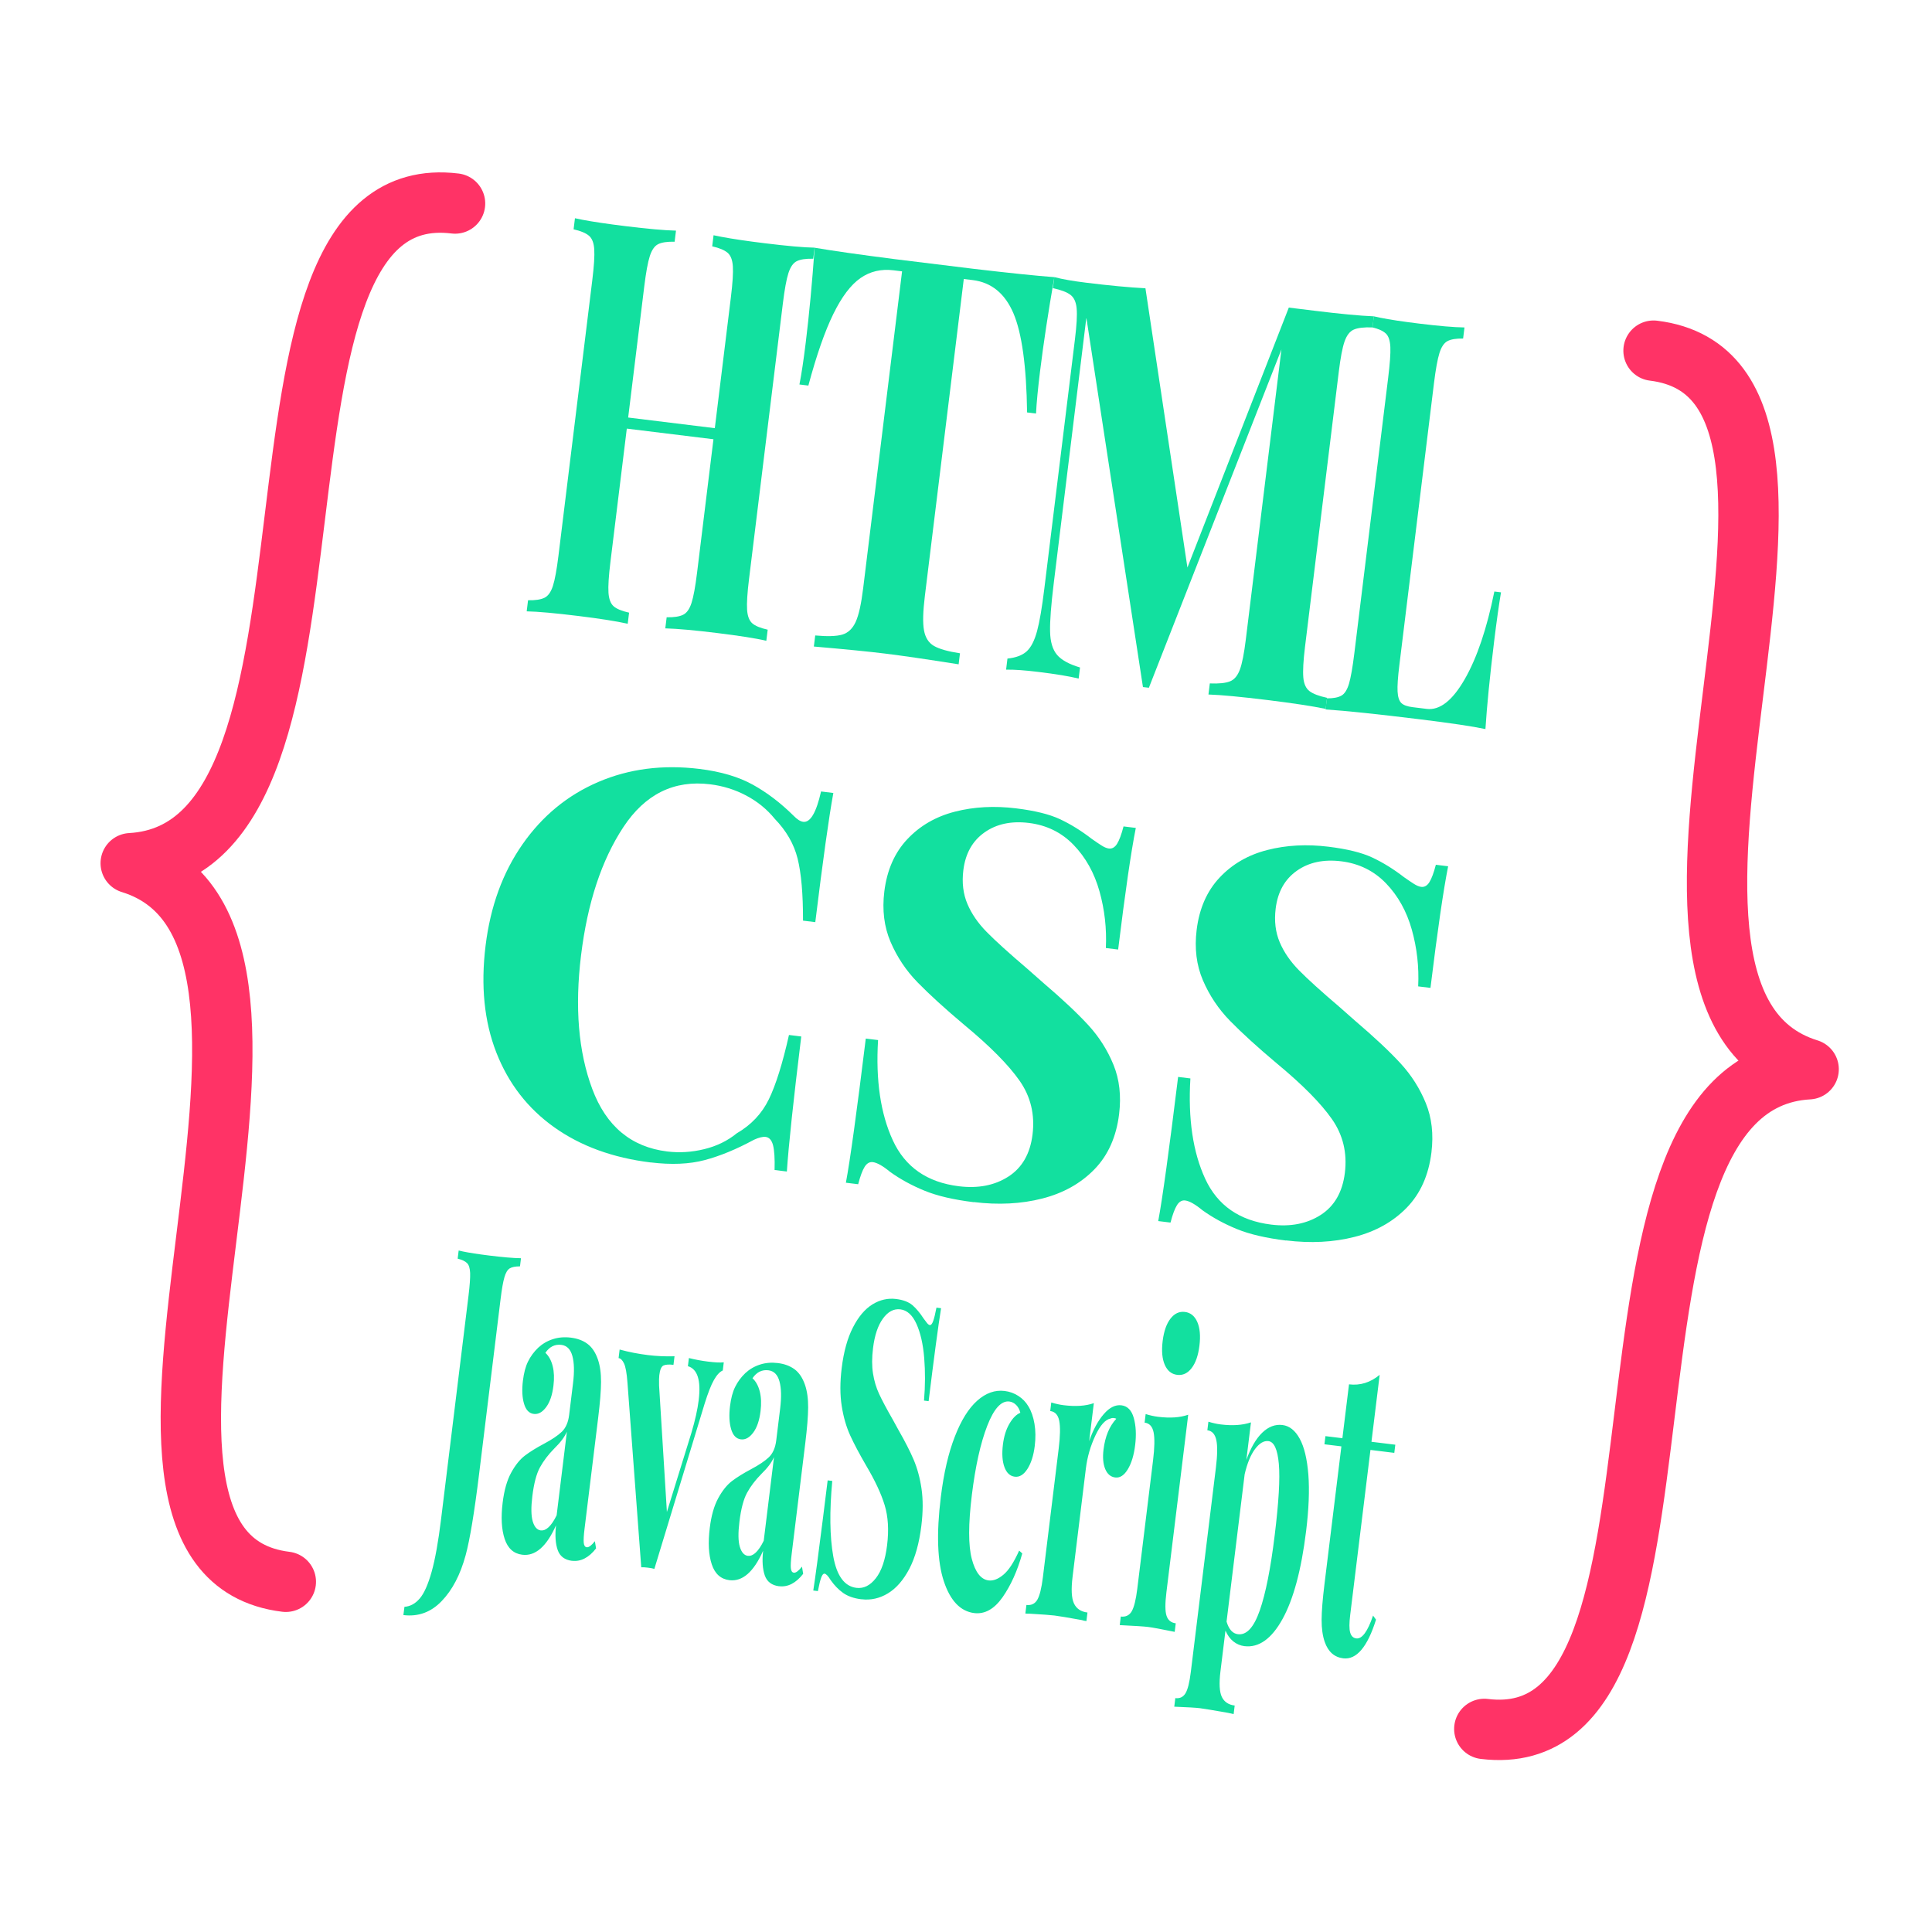
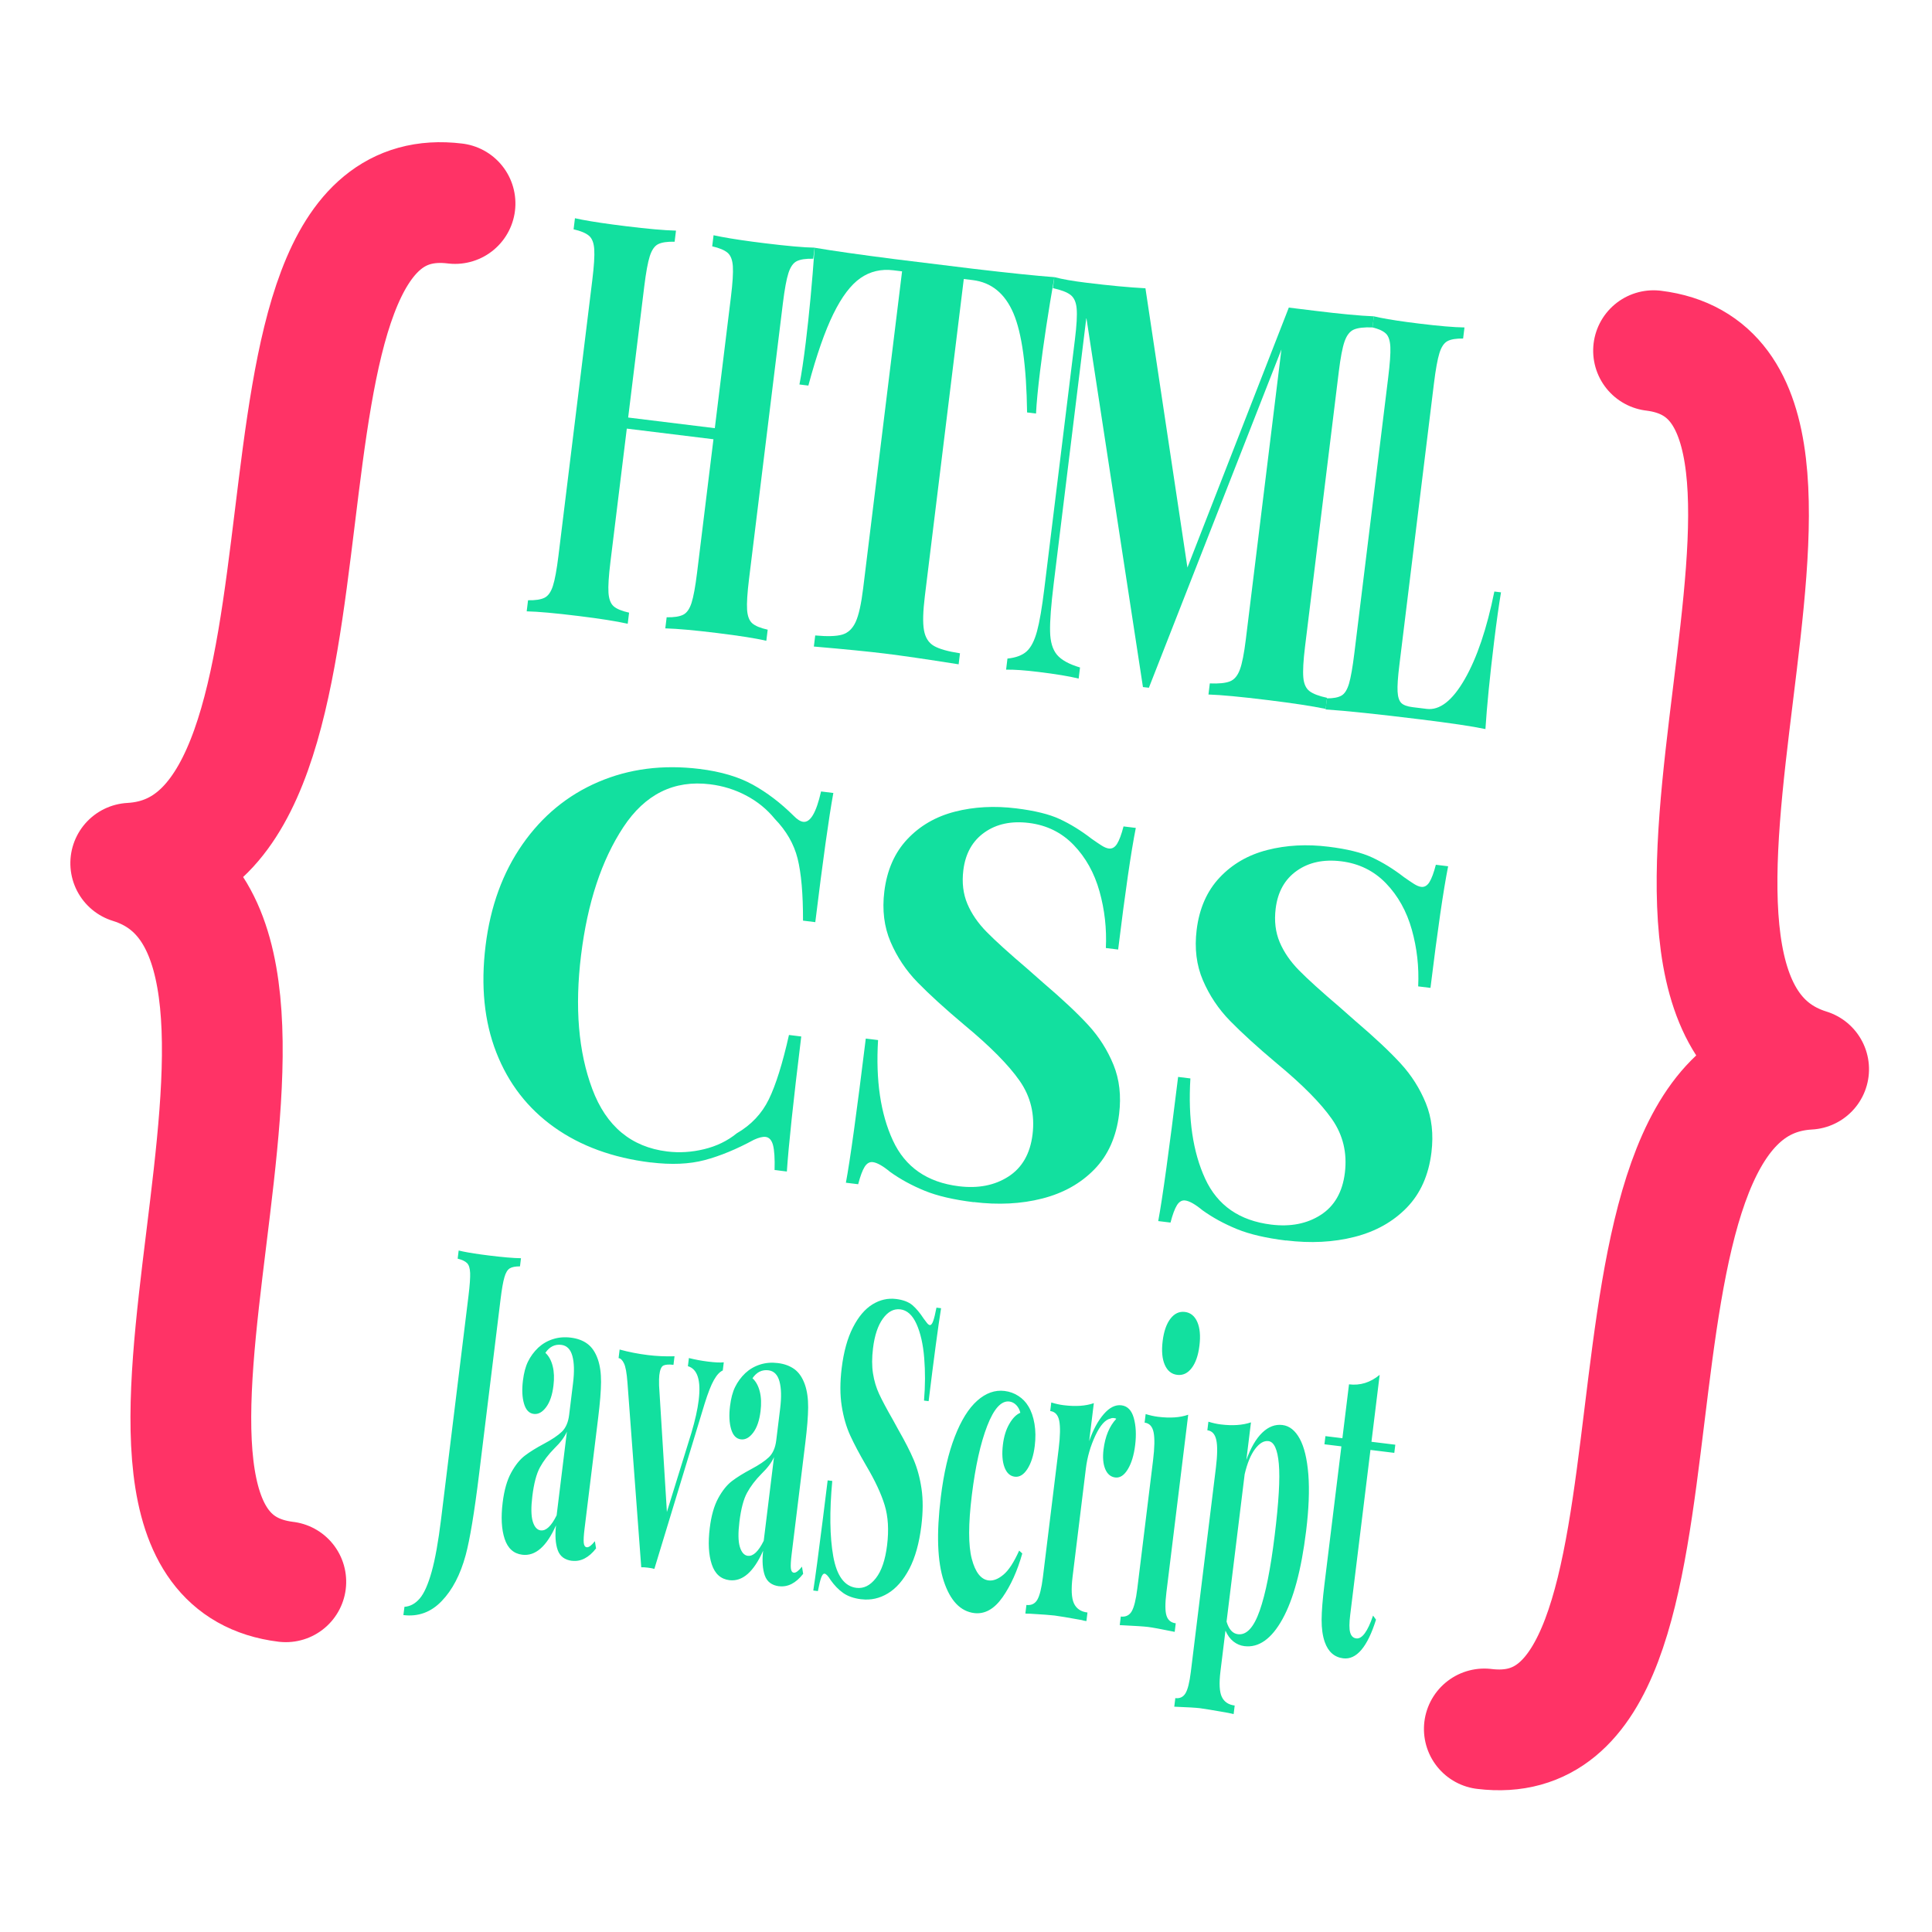
<svg xmlns="http://www.w3.org/2000/svg" height="32" viewBox="0 0 32 32" width="32">
  <g fill="none" fill-rule="evenodd" transform="matrix(.9925462 .1218693 -.1218693 .9925462 3.566786 2.883275)">
-     <path d="m4 0c-4 0 0 10.781-4 11.5 4 .719 0 11.5 4 11.5" stroke="#f36" stroke-linecap="round" stroke-linejoin="round" />
-     <path d="m28 0c-4 0 0 10.781-4 11.5 4 .719 0 11.5 4 11.5" stroke="#f36" stroke-linecap="round" stroke-linejoin="round" transform="matrix(-1 0 0 1 52 0)" />
+     <path d="m4 0c-4 0 0 10.781-4 11.5 4 .719 0 11.5 4 11.5" stroke="#f36" stroke-linecap="round" stroke-linejoin="round" stroke-width="2" />
+     <path d="m28 0c-4 0 0 10.781-4 11.5 4 .719 0 11.5 4 11.5" stroke="#f36" stroke-linecap="round" stroke-linejoin="round" stroke-width="2" transform="matrix(-1 0 0 1 52 0)" />
    <g fill="#12e09f" fill-rule="nonzero">
      <g transform="translate(6 8.8)">
        <path d="m3.151 6.569c.345 0 .64-.049.884-.147s.5-.242.768-.433c.077-.048.14-.071.187-.071.059 0 .106.04.138.12s.058.216.076.406h.205c-.024-.422-.036-1.172-.036-2.249h-.205c-.048.482-.115.848-.201 1.098s-.239.458-.46.625c-.137.143-.305.251-.504.326s-.4.112-.602.112c-.601 0-1.053-.292-1.357-.875s-.455-1.309-.455-2.178c0-.875.146-1.605.437-2.191s.738-.879 1.339-.879c.214 0 .419.037.616.112s.369.183.518.326c.214.173.366.375.455.607s.161.568.214 1.009h.205c0-1.035.012-1.755.036-2.16h-.205c-.036.357-.113.535-.232.535-.048 0-.104-.027-.17-.08-.238-.184-.482-.327-.732-.428s-.553-.152-.91-.152c-.613 0-1.159.14-1.638.419s-.852.672-1.12 1.178-.402 1.086-.402 1.74c0 .672.131 1.251.393 1.736s.629.855 1.102 1.111 1.025.384 1.656.384z" />
        <path d="m8.541 6.569c.411 0 .784-.065 1.12-.196s.602-.326.799-.585.295-.579.295-.959c0-.303-.064-.57-.192-.799s-.293-.43-.495-.602-.479-.375-.83-.607l-.286-.196c-.333-.22-.58-.394-.741-.522s-.286-.269-.375-.424-.134-.336-.134-.544c0-.28.091-.501.272-.665s.418-.245.71-.245c.297 0 .558.091.781.272s.396.418.518.71.195.598.219.919h.205c0-.958.015-1.636.045-2.035h-.205c-.018.137-.042.237-.071.299s-.071.094-.125.094c-.036 0-.079-.012-.129-.036s-.109-.054-.174-.089c-.19-.113-.378-.199-.562-.259s-.431-.089-.741-.089c-.363 0-.696.059-1.0.178s-.546.302-.727.549-.272.549-.272.906c0 .309.068.582.205.817s.312.439.527.611.5.375.857.607c.464.297.803.565 1.017.803s.321.524.321.857c0 .321-.104.568-.312.741s-.473.259-.794.259c-.53 0-.922-.207-1.178-.62s-.405-.953-.446-1.62h-.205c0 1.232-.012 2.035-.036 2.41h.205c.018-.137.042-.237.071-.299s.071-.094.125-.094c.071 0 .173.042.303.125.184.101.387.181.607.241s.497.089.83.089z" />
        <path d="m13.753 6.569c.411 0 .784-.065 1.12-.196s.602-.326.799-.585.295-.579.295-.959c0-.303-.064-.57-.192-.799s-.293-.43-.495-.602-.479-.375-.83-.607l-.286-.196c-.333-.22-.58-.394-.741-.522s-.286-.269-.375-.424-.134-.336-.134-.544c0-.28.091-.501.272-.665s.418-.245.71-.245c.297 0 .558.091.781.272s.396.418.518.71.195.598.219.919h.205c0-.958.015-1.636.045-2.035h-.205c-.018.137-.042.237-.071.299s-.071.094-.125.094c-.036 0-.079-.012-.129-.036s-.109-.054-.174-.089c-.19-.113-.378-.199-.562-.259s-.431-.089-.741-.089c-.363 0-.696.059-1.0.178s-.546.302-.727.549-.272.549-.272.906c0 .309.068.582.205.817s.312.439.527.611.5.375.857.607c.464.297.803.565 1.017.803s.321.524.321.857c0 .321-.104.568-.312.741s-.473.259-.794.259c-.53 0-.922-.207-1.178-.62s-.405-.953-.446-1.62h-.205c0 1.232-.012 2.035-.036 2.41h.205c.018-.137.042-.237.071-.299s.071-.094.125-.094c.071 0 .173.042.303.125.184.101.387.181.607.241s.497.089.83.089z" />
      </g>
      <g transform="translate(6)">
        <path d="m4 6.56v-.185c-.124-.012-.213-.037-.267-.074s-.092-.108-.112-.213c-.02-.105-.03-.275-.03-.51v-4.596c0-.235.01-.405.03-.51.02-.105.057-.176.112-.213s.144-.062.267-.074v-.185c-.178.019-.455.028-.829.028l-.211-.001c-.268-.003-.483-.012-.646-.027v.185c.12.012.208.037.265.074s.095.108.115.213c.02.105.03.275.03.51v2.187h-1.446v-2.187c0-.235.01-.405.03-.51.02-.105.057-.176.112-.213s.144-.062.267-.074v-.185c-.196.019-.471.028-.824.028l-.221-.001c-.279-.003-.492-.012-.641-.027v.185c.12.012.208.037.265.074s.095.108.115.213c.02.105.03.275.03.51v4.596c0 .235-.01.405-.03.51-.02.105-.058.176-.115.213s-.145.062-.265.074v.185c.186-.019.473-.028.862-.028.353 0 .628.009.824.028v-.185c-.124-.012-.213-.037-.267-.074s-.092-.108-.112-.213c-.02-.105-.03-.275-.03-.51v-2.224h1.446v2.224c0 .235-.01.405-.03.51-.02.105-.058.176-.115.213s-.145.062-.265.074v.185c.204-.019.489-.028.857-.028.375 0 .651.009.829.028z" />
        <path d="m7.209 6.56v-.185c-.203-.006-.351-.029-.444-.069-.093-.04-.158-.119-.194-.236-.037-.117-.055-.306-.055-.565v-5.291h.149c.311 0 .556.154.736.463.179.309.321.843.425 1.603h.149c-.013-.179-.019-.414-.019-.704 0-.463.015-.988.045-1.575-.292.014-.739.023-1.342.026h-1.31c-.604-.003-1.053-.012-1.348-.026.03.587.045 1.112.045 1.575 0 .29-.006.525-.019.704h.149c.073-.519.162-.928.266-1.228.104-.3.228-.514.373-.644.145-.13.321-.195.528-.195h.143v5.291c0 .259-.018.448-.055.565-.037.117-.102.196-.194.236-.093.04-.241.063-.444.069v.185c.519-.019.914-.028 1.186-.028.277 0 .687.009 1.232.028z" />
        <path d="m10.384 6.56 1.496-5.829v4.839c0 .234-.012.404-.037.509-.025.105-.071.176-.14.213-.068.037-.177.062-.326.074v.185c.211-.019.538-.028.981-.028.422 0 .747.009.975.028v-.185c-.137-.012-.237-.037-.301-.074s-.108-.108-.13-.213-.034-.274-.034-.509v-4.589c0-.234.011-.404.034-.509.023-.105.065-.176.127-.213s.163-.062.304-.074v-.185c-.228.019-.553.028-.975.028h-.441l-1.142 4.478-1.254-4.506c-.273.019-.6.028-.981.028-.228 0-.408-.009-.54-.028v.185c.137.012.237.037.301.074s.108.108.13.213c.023.105.034.274.034.509v4.164c0 .315-.011.552-.034.712-.023.16-.066.278-.13.352-.064.074-.165.126-.301.157v.185c.132-.019.313-.028.54-.028.286 0 .509.009.671.028v-.185c-.186-.031-.321-.085-.404-.162-.083-.077-.137-.2-.161-.37-.025-.17-.037-.436-.037-.8v-4.432l1.676 5.959z" />
        <path d="m16 6.56c-.022-.383-.034-.871-.034-1.464 0-.334.005-.605.014-.815h-.111c-.048.624-.151 1.124-.31 1.501-.159.377-.347.565-.565.565h-.235c-.09 0-.155-.015-.195-.046-.04-.031-.068-.091-.084-.181-.016-.09-.024-.233-.024-.431v-4.707c0-.235.01-.405.029-.51.019-.105.055-.176.108-.213.053-.037.137-.062.252-.074v-.185c-.176.019-.428.028-.754.028l-.195-.001c-.245-.003-.434-.012-.564-.027v.185c.106.012.183.037.233.074.05.037.083.108.101.213.018.105.026.275.026.51v4.596c0 .235-.009.405-.026.51-.018.105-.051.176-.101.213-.05.037-.127.062-.233.074v.185c.346-.019.868-.028 1.566-.028.516 0 .882.009 1.1.028z" />
      </g>
      <path d="m6 23.31c.247 0 .448-.102.601-.307.154-.204.254-.472.302-.804.038-.268.057-.722.057-1.362v-2.909c0-.173.006-.297.019-.375.012-.077.035-.129.069-.157.034-.027.089-.045.165-.054v-.136c-.124.014-.301.02-.532.02l-.129-.001c-.163-.002-.29-.009-.379-.02v.136c.074.009.129.027.163.054.035.027.058.079.071.157.012.077.019.202.019.375v3.733c0 .372-.016.666-.049.882-.033.216-.08.37-.142.463-.062.093-.14.149-.234.167zm2.662-1.233c.146 0 .27-.084.371-.252l-.034-.116c-.047.077-.088.116-.121.116-.029 0-.049-.023-.059-.068-.01-.045-.015-.123-.015-.232v-1.853c0-.25-.008-.447-.025-.593-.017-.145-.05-.268-.099-.368-.054-.109-.121-.186-.202-.232s-.176-.068-.286-.068c-.106 0-.203.02-.291.061-.089.041-.163.098-.224.17-.063.077-.109.16-.14.249s-.045.196-.045.324c0 .15.021.275.064.375.043.1.103.15.182.15.074 0 .137-.045.189-.136.052-.091.077-.213.077-.368 0-.123-.017-.229-.052-.32-.035-.091-.084-.159-.147-.204.056-.109.138-.163.246-.163.092 0 .16.053.204.16.044.107.066.255.066.446v.531c0 .123-.029.219-.086.29-.057.07-.148.149-.271.235-.117.082-.213.159-.288.232-.075.073-.139.176-.192.31-.053.134-.079.303-.079.507 0 .245.035.443.106.593s.178.225.322.225c.218 0 .383-.184.495-.552.002.168.028.302.077.402.049.1.136.15.259.15zm-.573-.436c-.063 0-.113-.044-.152-.133-.038-.089-.057-.226-.057-.412 0-.213.022-.377.067-.49s.111-.227.199-.341c.088-.109.145-.209.172-.3v1.396c-.065.186-.142.279-.229.279zm1.944.402.492-2.813c.034-.186.069-.324.106-.412.037-.089.079-.146.126-.174v-.136c-.058.014-.145.02-.259.02-.112 0-.22-.007-.323-.02v.136c.164.027.246.207.246.538 0 .154-.018.338-.054.552l-.243 1.349-.384-2.064c-.011-.077-.017-.134-.017-.17 0-.091.016-.146.049-.167.033-.02.087-.031.163-.031v-.143c-.15.023-.296.034-.438.034-.162 0-.321-.011-.478-.034v.143c.034 0 .067.025.099.075.033.05.065.152.096.307l.6 3.011c.025-.005.061-.007.108-.007.049 0 .086.002.111.007zm2.085.034c.146 0 .27-.084.371-.252l-.034-.116c-.047.077-.088.116-.121.116-.029 0-.049-.023-.059-.068-.01-.045-.015-.123-.015-.232v-1.853c0-.25-.008-.447-.025-.593-.017-.145-.05-.268-.099-.368-.054-.109-.121-.186-.202-.232-.081-.045-.176-.068-.286-.068-.106 0-.203.02-.291.061-.089.041-.163.098-.224.17-.063.077-.109.16-.14.249s-.045.196-.045.324c0 .15.021.275.064.375.043.1.103.15.182.15.074 0 .137-.045.189-.136.052-.091.077-.213.077-.368 0-.123-.017-.229-.052-.32-.035-.091-.084-.159-.147-.204.056-.109.138-.163.246-.163.092 0 .16.053.204.16.044.107.066.255.066.446v.531c0 .123-.029.219-.086.29-.057.07-.148.149-.271.235-.117.082-.213.159-.288.232-.075.073-.139.176-.192.31-.053.134-.079.303-.079.507 0 .245.035.443.106.593.071.15.178.225.322.225.218 0 .383-.184.495-.552.002.168.028.302.077.402s.136.15.259.15zm-.573-.436c-.063 0-.113-.044-.152-.133s-.057-.226-.057-.412c0-.213.022-.377.067-.49.045-.114.111-.227.199-.341.088-.109.145-.209.172-.3v1.396c-.065.186-.142.279-.229.279zm1.954.484c.155 0 .296-.05.423-.15s.227-.249.302-.446c.074-.198.111-.442.111-.732 0-.232-.024-.435-.072-.61-.048-.175-.111-.328-.187-.46-.076-.132-.181-.286-.313-.463l-.108-.15c-.126-.168-.219-.301-.28-.399-.061-.098-.108-.205-.142-.324-.034-.118-.051-.257-.051-.416 0-.213.034-.383.103-.507.069-.125.158-.187.268-.187.112 0 .211.069.295.208.084.139.149.319.195.542s.074.456.083.702h.077c0-.731.006-1.249.017-1.553h-.077c-.007.104-.016.181-.027.228s-.027.072-.047.072c-.013 0-.03-.009-.049-.027-.019-.018-.041-.041-.066-.068-.072-.086-.143-.152-.212-.198-.07-.045-.163-.068-.28-.068-.137 0-.263.045-.377.136s-.206.23-.275.419c-.069.188-.103.419-.103.691 0 .236.026.444.077.623s.118.335.199.467c.081.132.189.286.323.463.175.227.303.431.384.613.081.182.121.4.121.654 0 .245-.039.434-.118.565-.079.132-.179.198-.3.198-.2 0-.348-.158-.445-.473s-.153-.728-.168-1.236h-.077l-.001.644c-.002.582-.006.981-.013 1.196h.077c.007-.104.016-.181.027-.228s.027-.072.047-.072c.027 0 .065.032.115.095.07.077.146.139.229.184s.188.068.313.068zm1.88 0c.177 0 .322-.106.435-.317.112-.211.191-.464.236-.76l-.057-.041c-.063.204-.133.347-.211.429-.077.082-.154.123-.231.123-.128 0-.235-.107-.32-.32s-.128-.563-.128-1.049c0-.481.038-.871.113-1.168.075-.297.18-.446.315-.446.043 0 .083.015.12.044.037.03.065.069.083.119-.063.036-.116.104-.158.204-.043.1-.064.218-.064.354 0 .154.024.277.071.368.047.091.11.136.189.136s.143-.051.192-.153c.049-.102.074-.233.074-.392 0-.132-.016-.253-.049-.364s-.078-.203-.136-.276c-.049-.064-.111-.114-.185-.15-.074-.036-.153-.054-.236-.054-.162 0-.305.072-.431.215-.126.143-.225.355-.296.637-.072.282-.108.622-.108 1.022 0 .609.073 1.067.219 1.376.146.309.335.463.566.463zm.883-.097.03-.005c.216-.014.354-.02.414-.02.076 0 .229.007.458.02.02.005.046.007.077.007v-.143c-.11 0-.19-.041-.241-.123-.051-.082-.076-.227-.076-.436v-1.805c0-.191.03-.377.089-.559.06-.182.132-.286.217-.313.013-.009.031-.014.054-.014.018 0 .031.002.04.007-.099.136-.148.313-.148.531 0 .132.022.237.067.317.045.079.106.119.182.119.079 0 .142-.053.19-.16.048-.107.072-.244.072-.412 0-.173-.026-.32-.077-.443s-.128-.184-.229-.184-.192.06-.273.181c-.081.12-.143.278-.185.473v-.634c-.128.064-.292.095-.492.095-.067 0-.137-.007-.209-.02v.143c.081 0 .137.048.168.143s.047.248.047.456v2.146c0 .186-.016.314-.047.385-.031.07-.088.106-.168.106v.143c.027 0 .049-.002.067-.007zm1.974-4.229c.094 0 .169-.047.224-.14.055-.093.083-.221.083-.385s-.028-.292-.083-.385c-.055-.093-.13-.14-.224-.14-.094 0-.169.047-.224.14-.055.093-.083.221-.083.385s.028.292.083.385c.055.093.13.14.224.14zm.478 4.23v-.143c-.079 0-.134-.035-.167-.106-.033-.07-.049-.199-.049-.385v-2.963c-.128.064-.292.095-.492.095-.067 0-.137-.007-.209-.02v.143c.081 0 .137.048.168.143s.047.248.047.456v2.146c0 .186-.016.314-.047.385-.031.07-.088.106-.168.106v.143c.243-.018.399-.027.468-.027.074 0 .223.009.448.027zm1.135 1.233v-.143c-.103 0-.18-.039-.229-.116-.049-.077-.074-.216-.074-.416v-.681c.043.073.094.127.153.163s.123.054.19.054c.24 0 .431-.174.571-.521.14-.347.211-.846.211-1.495 0-.368-.026-.679-.077-.933-.052-.254-.123-.445-.214-.572s-.195-.191-.312-.191c-.121 0-.227.056-.317.167-.09.111-.158.271-.206.48v-.627c-.133.064-.296.095-.492.095-.067 0-.137-.007-.209-.02v.143c.079 0 .134.048.167.143.033.095.049.248.049.456v3.406c0 .177-.015.299-.045.364-.03.066-.083.099-.157.099v.143c.216-.018.357-.027.425-.027.067 0 .226.007.475.02zm-.091-1.322c-.088 0-.158-.061-.212-.184v-2.459c.02-.186.06-.332.12-.436.06-.104.127-.157.204-.157.094 0 .167.118.217.354.051.236.076.631.076 1.185 0 .554-.031.975-.094 1.264s-.166.433-.31.433zm1.779.184c.222 0 .376-.234.462-.702l-.057-.061c-.056.272-.133.409-.229.409-.052 0-.089-.028-.113-.085-.024-.057-.035-.153-.035-.29v-2.752h.398v-.136h-.398v-1.117c-.137.145-.299.218-.485.218v.899h-.283v.136h.283v2.302c0 .25.008.446.025.589.017.143.049.262.096.358.076.154.189.232.337.232z" />
    </g>
  </g>
</svg>
